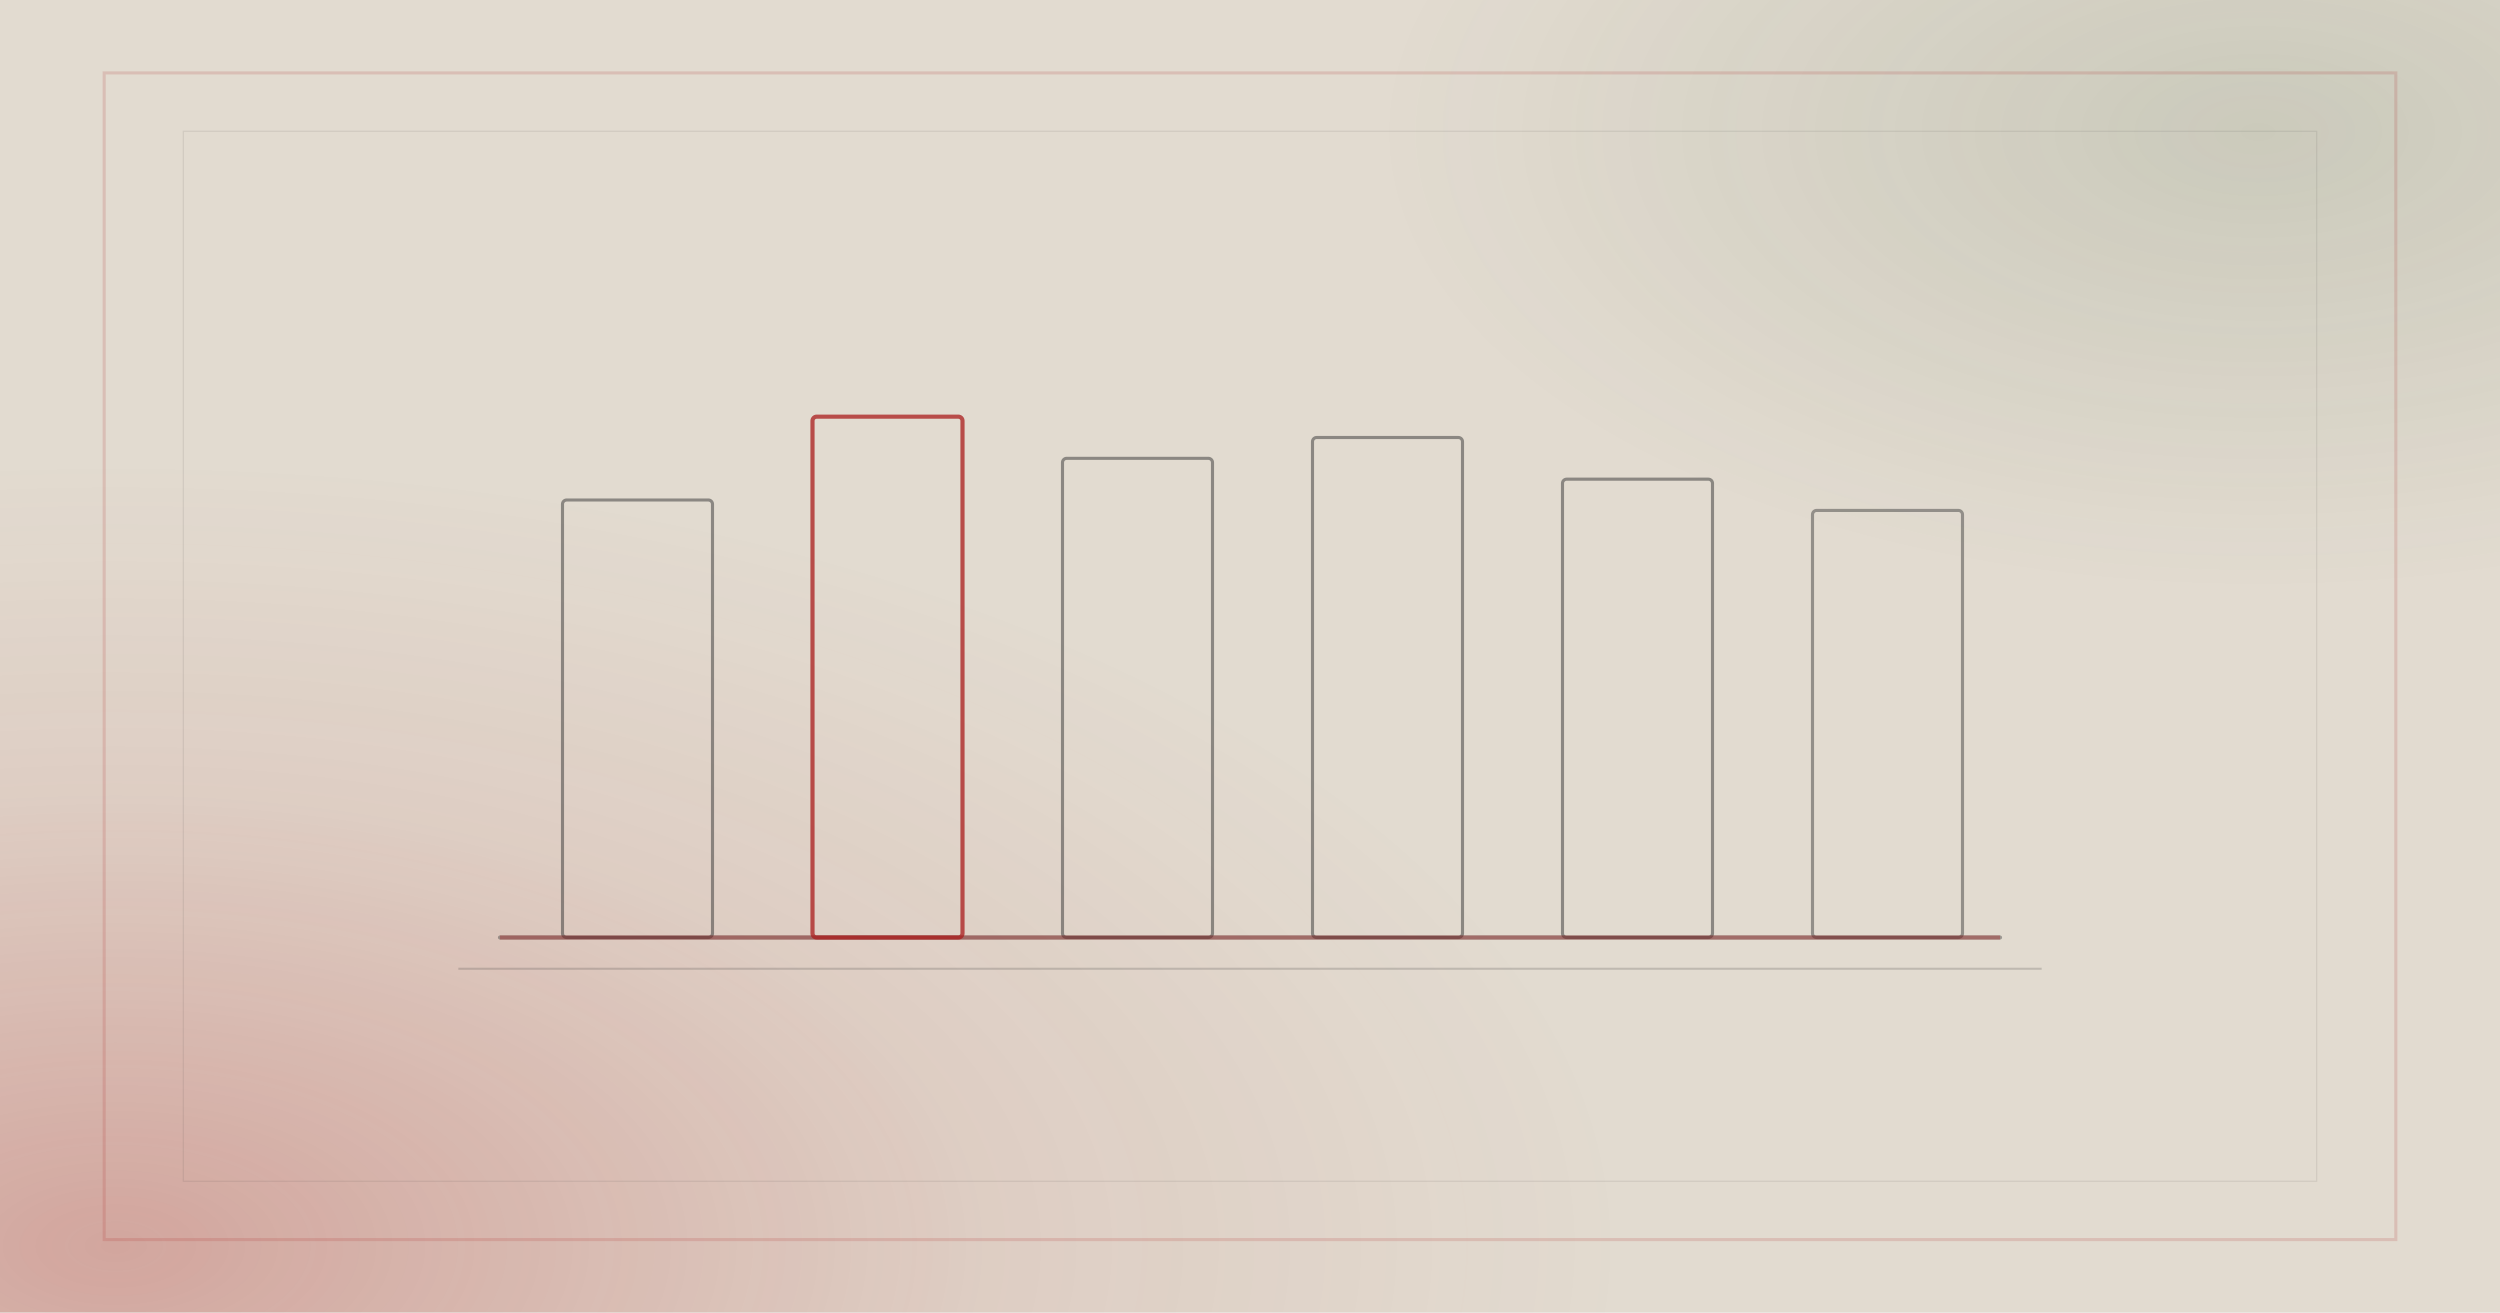
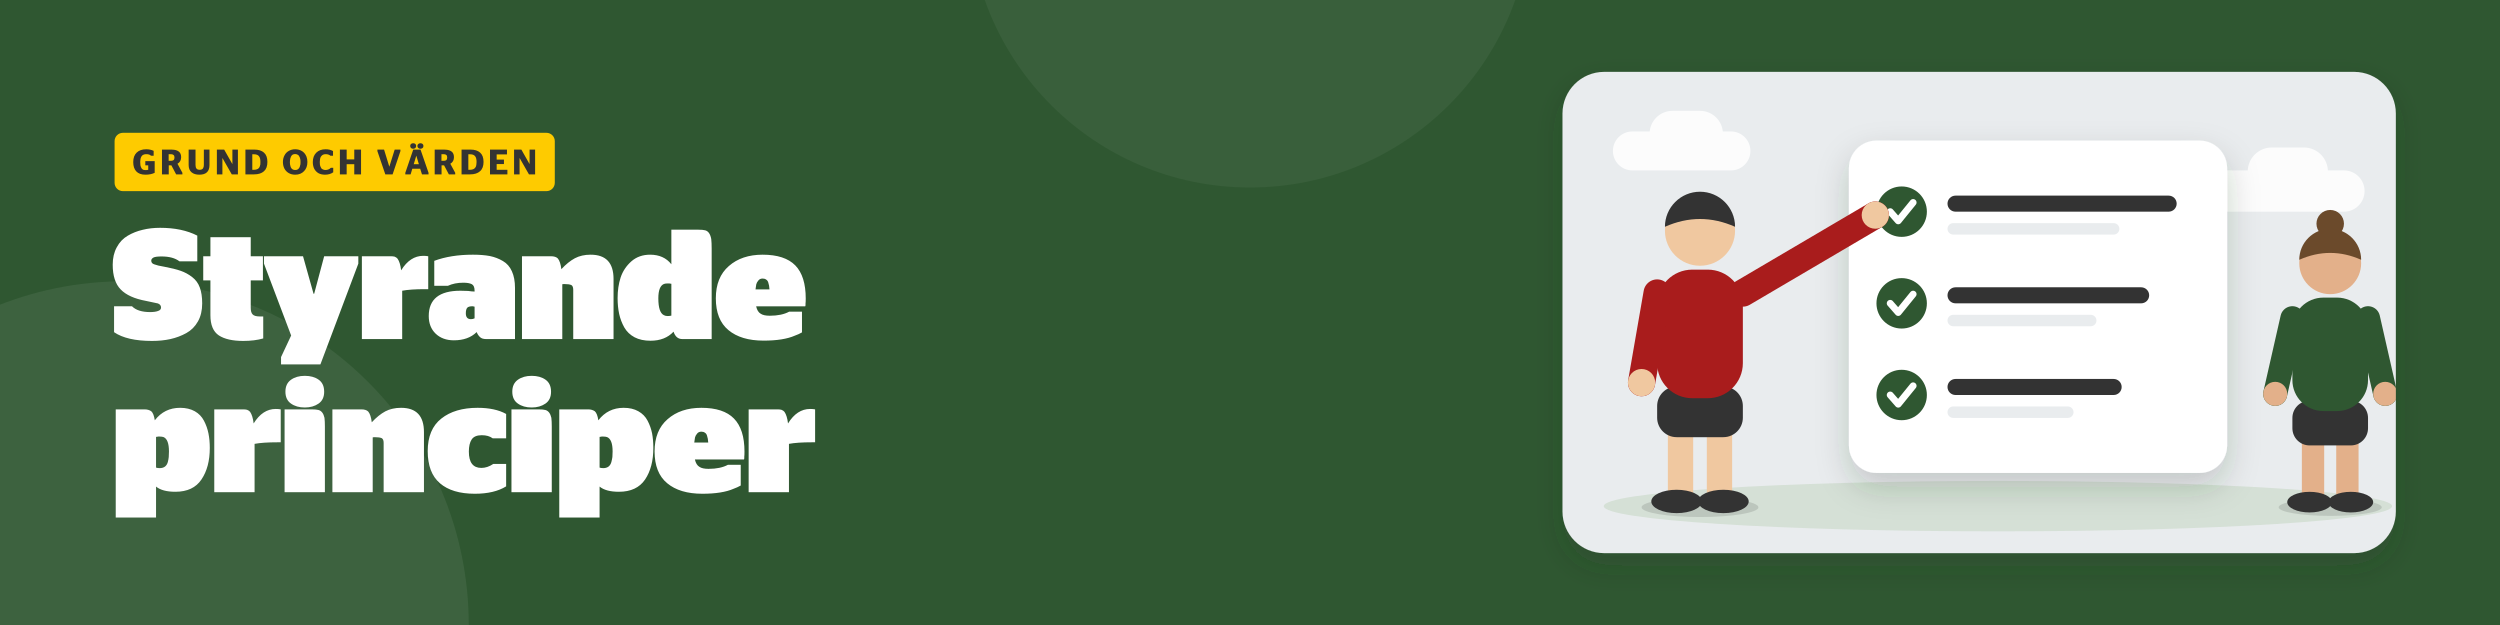
- <svg xmlns="http://www.w3.org/2000/svg" viewBox="0 0 1200 630">
+ <svg xmlns="http://www.w3.org/2000/svg" viewBox="0 0 2400 600" width="2400" height="600" role="img" aria-label="Styrande principer">
  <defs>
-     <radialGradient id="r1" cx="5%" cy="95%" r="60%">
-       <stop offset="0%" stop-color="#A91C1C" stop-opacity="0.28" />
-       <stop offset="58%" stop-color="#A91C1C" stop-opacity="0.07" />
-       <stop offset="100%" stop-color="#A91C1C" stop-opacity="0" />
-     </radialGradient>
-     <radialGradient id="g1" cx="90%" cy="10%" r="35%">
-       <stop offset="0%" stop-color="#2F5731" stop-opacity="0.13" />
-       <stop offset="100%" stop-color="#2F5731" stop-opacity="0" />
-     </radialGradient>
+     <filter id="sh" x="-20%" y="-20%" width="140%" height="160%">
+       <feDropShadow dx="0" dy="12" stdDeviation="14" flood-color="#1F3A22" flood-opacity="0.2" />
+     </filter>
  </defs>
-   <rect width="1200" height="630" fill="#E2DBD0" />
-   <rect width="1200" height="630" fill="url(#r1)" />
-   <rect width="1200" height="630" fill="url(#g1)" />
-   <rect x="50" y="35" width="1100" height="560" fill="none" stroke="#A91C1C" stroke-width="1.5" opacity="0.15" />
-   <rect x="88" y="63" width="1024" height="504" fill="none" stroke="#333333" stroke-width="0.6" opacity="0.10" />
-   <line x1="240" y1="450" x2="960" y2="450" stroke="#333333" stroke-width="2" opacity="0.4" stroke-linecap="round" />
-   <rect x="270" y="240" width="72" height="210" rx="2" fill="none" stroke="#333333" stroke-width="1.5" opacity="0.5" />
-   <rect x="390" y="200" width="72" height="250" rx="2" fill="none" stroke="#A91C1C" stroke-width="2" opacity="0.75" />
-   <rect x="510" y="220" width="72" height="230" rx="2" fill="none" stroke="#333333" stroke-width="1.5" opacity="0.5" />
-   <rect x="630" y="210" width="72" height="240" rx="2" fill="none" stroke="#333333" stroke-width="1.5" opacity="0.5" />
-   <rect x="750" y="230" width="72" height="220" rx="2" fill="none" stroke="#333333" stroke-width="1.5" opacity="0.5" />
-   <rect x="870" y="245" width="72" height="205" rx="2" fill="none" stroke="#333333" stroke-width="1.5" opacity="0.45" />
-   <line x1="240" y1="450" x2="960" y2="450" stroke="#A91C1C" stroke-width="2" opacity="0.35" />
-   <line x1="220" y1="465" x2="980" y2="465" stroke="#333333" stroke-width="1" opacity="0.2" />
+   <rect width="2400" height="600" fill="#2F5731" />
+   <circle cx="120" cy="600" r="330" fill="#FFFFFF" opacity=".07" />
+   <circle cx="1200" cy="-90" r="270" fill="#FFFFFF" opacity=".05" />
+   <rect x="110" y="127.5" width="422.6" height="56" rx="8" fill="#FECB00" />
+   <path d="M139.6 167.7Q133.8 167.7 130.8 164.5Q127.9 161.4 127.9 155.6Q127.9 149.7 131.2 146.5Q134.5 143.3 140.4 143.3Q144.3 143.3 147.5 144.8V149.5H145.1Q144.2 148.8 143.3 148.4Q142 148 140.4 148Q139 148 138 148.4Q136.9 148.8 136.3 149.5Q135.7 150.2 135.3 151.2Q134.9 152.2 134.8 153.2Q134.6 154.3 134.6 155.5Q134.6 156.4 134.7 157.1Q134.7 157.8 134.8 158.7Q135 159.5 135.2 160.1Q135.4 160.8 135.8 161.4Q136.1 162 136.7 162.4Q137.2 162.9 137.9 163.1Q138.7 163.3 139.6 163.3Q141.1 163.3 142.3 163V158.7H139.5V154.7H148.5V165.9Q144.8 167.7 139.6 167.7ZM169.1 167.4 164.5 158.7H162V167.4H155.5V143.6H164.4Q166 143.6 167.3 143.8Q168.6 144 169.9 144.5Q171.1 145 172 145.8Q172.9 146.6 173.4 147.9Q173.9 149.2 173.9 150.9Q173.9 155.2 170.4 157.2L175.1 165.9V167.4ZM161.9 148V154.4H164Q165.7 154.4 166.6 153.7Q167.5 152.9 167.5 151.2Q167.5 149.5 166.6 148.8Q165.7 148 164 148ZM191.8 163Q193 163 193.7 162.6Q194.5 162.3 194.9 161.6Q195.3 161 195.5 160.2Q195.7 159.4 195.7 158.3V143.6H201.1V158.4Q201.1 167.7 191.4 167.7Q186.6 167.7 183.9 165.4Q181.1 163.1 181.1 158.4V143.6H187.7V158.3Q187.7 160.7 188.6 161.8Q189.5 163 191.8 163ZM208.2 167.4V143.6H215.2L223 157.4H223.1V143.6H228.4V167.4H222.5L213.6 151.8H213.5V167.4ZM235.6 167.4V143.6H244.1Q250.2 143.6 253.4 146.5Q256.7 149.4 256.7 155.4Q256.7 161.5 253.4 164.4Q250.1 167.4 243.9 167.4ZM242.2 163H243.8Q245.3 163 246.4 162.6Q247.5 162.3 248.2 161.6Q248.9 161 249.3 160Q249.7 159 249.9 158Q250 156.9 250 155.5Q250 153.7 249.7 152.4Q249.4 151 248.7 150.1Q248 149.1 246.8 148.6Q245.6 148.1 243.8 148.1H242.2ZM283.4 167.7Q279.8 167.7 277.1 166.1Q274.4 164.5 273 161.8Q271.6 159 271.6 155.5Q271.6 152 273.1 149.2Q274.5 146.4 277.2 144.9Q279.9 143.3 283.4 143.3Q287.1 143.3 290 145.1Q292.8 146.9 294.2 150.3Q295.1 152.6 295.1 155.5Q295.1 161 291.9 164.3Q288.7 167.7 283.4 167.7ZM283.4 163.2Q284.6 163.2 285.5 162.8Q286.5 162.3 287 161.5Q287.6 160.8 287.9 159.7Q288.2 158.7 288.4 157.7Q288.5 156.7 288.5 155.6Q288.5 154.5 288.4 153.5Q288.2 152.5 287.9 151.4Q287.5 150.4 287 149.6Q286.4 148.8 285.5 148.4Q284.6 147.9 283.4 147.9Q282.4 147.9 281.5 148.2Q280.7 148.5 280.2 149.1Q279.6 149.7 279.3 150.5Q278.9 151.2 278.7 152.1Q278.5 153 278.4 153.9Q278.3 154.7 278.3 155.6Q278.3 156.7 278.4 157.7Q278.5 158.7 278.9 159.8Q279.2 160.8 279.8 161.6Q280.3 162.3 281.3 162.8Q282.2 163.2 283.4 163.2ZM312 167.7Q308.3 167.7 305.6 166.2Q303 164.6 301.6 161.9Q300.3 159.2 300.3 155.6Q300.3 149.9 303.6 146.6Q306.9 143.3 312.6 143.3Q316.7 143.3 319.7 145V149.5H317.2Q315.5 148 312.7 148Q311.4 148 310.4 148.4Q309.4 148.8 308.8 149.5Q308.1 150.2 307.7 151.1Q307.3 152.1 307.2 153.1Q307 154.2 307 155.4Q307 156.7 307.1 157.7Q307.2 158.8 307.6 159.8Q308 160.8 308.5 161.6Q309.1 162.3 310.1 162.7Q311.1 163.2 312.4 163.2Q315.5 163.2 317.6 161.1H319.9V165.4Q316.7 167.7 312 167.7ZM332.8 167.4H326.3V143.6H332.8V153H340.1V143.6H346.6V167.4H340.1V157.6H332.8ZM369.9 167.4 362.3 145.1V143.6H368.7L373.7 159.9H373.8L378.9 143.6H384.4V145.1L376.9 167.4ZM389.1 167.4V165.9L396.7 143.6H403.7L411.4 165.9V167.4H405.1L403.4 162H395.8L394.2 167.4ZM399.6 149.6 397.2 157.6H402.1L399.7 149.6ZM396.7 142.8Q395.4 142.8 394.6 142.1Q393.8 141.3 393.8 140.1Q393.8 138.9 394.6 138.2Q395.4 137.5 396.7 137.5Q397.9 137.5 398.7 138.2Q399.5 138.9 399.5 140.1Q399.5 141.3 398.7 142.1Q397.9 142.8 396.7 142.8ZM400.7 140.1Q400.7 138.9 401.6 138.2Q402.4 137.5 403.6 137.5Q404.8 137.5 405.7 138.2Q406.5 139 406.5 140.1Q406.5 141.4 405.7 142.1Q404.8 142.8 403.6 142.8Q402.4 142.8 401.6 142.1Q400.7 141.3 400.7 140.1ZM430.9 167.4 426.3 158.7H423.9V167.4H417.3V143.6H426.3Q427.8 143.6 429.2 143.8Q430.5 144 431.8 144.5Q433 145 433.9 145.8Q434.8 146.6 435.3 147.9Q435.8 149.2 435.8 150.9Q435.8 155.2 432.3 157.2L437 165.9V167.4ZM423.8 148V154.4H425.9Q427.6 154.4 428.5 153.7Q429.3 152.9 429.3 151.2Q429.3 149.5 428.5 148.8Q427.6 148 425.9 148ZM443.1 167.4V143.6H451.6Q457.7 143.6 460.9 146.5Q464.2 149.4 464.2 155.4Q464.2 161.5 460.8 164.4Q457.5 167.4 451.3 167.4ZM449.6 163H451.2Q452.7 163 453.8 162.6Q455 162.3 455.6 161.6Q456.3 161 456.8 160Q457.2 159 457.3 158Q457.5 156.9 457.5 155.5Q457.5 153.7 457.2 152.4Q456.9 151 456.2 150.1Q455.5 149.1 454.3 148.6Q453 148.1 451.2 148.1H449.6ZM470.4 167.4V143.6H486.7V148.2H476.8V153.2H483.8V157.5H476.8V163H487.1V167.4ZM493.5 167.4V143.6H500.5L508.3 157.4H508.4V143.6H513.7V167.4H507.8L498.9 151.8H498.8V167.4Z" fill="#333333" />
+   <path d="M145.9 327.3Q121.8 327.3 109.5 318.9V294H126.7Q132.2 299.6 144.1 299.6Q149.1 299.6 151.8 298.5Q154.6 297.6 154.6 295.2Q154.6 292.5 151.6 291.3Q149.2 290.7 140.3 288.9Q123.5 285.8 115.9 277.9Q108.2 270.1 108.2 254.1Q108.2 244.5 112.1 237.4Q115.9 230.2 122.6 226.3Q129.2 222.4 137 220.6Q144.7 218.7 153.7 218.7Q174.8 218.7 189.4 226.2V250.9H172.3Q166.2 246.2 155.1 246.2Q149.5 246.2 147.4 247.2Q145.2 248.4 145.2 250.2Q145.2 252.9 148.2 253.8Q151.2 255 157.9 256.1Q167.5 257.9 173.5 260Q179.5 262.1 184.5 266Q189.6 269.9 191.8 276Q194.1 282.1 194.1 291.3Q194.1 301.4 190 308.6Q185.9 315.9 178.8 319.8Q171.7 323.7 163.6 325.5Q155.5 327.3 145.9 327.3ZM195.1 269.2V246H202V227.7H240.7V246H252.4V269.2H240.7V295.5Q240.7 300 242.5 301.8Q244.3 303.8 249.4 303.8H252.7V324.9Q244.4 327.3 233.5 327.3Q218.2 327.3 210.1 322Q202 316.6 202 302.7V269.2ZM269.8 349.8V342.8L279.5 322.1L253.4 253.1V246H290.9L301 282H301.6L311.2 246H344V253.1L307.6 349.8ZM411.1 277.6H408.1Q394 277.6 386.1 279.1V325.5H347.4V246H375.1Q377.4 246 378.9 246.4Q380.8 247.2 381.7 248.4Q384.2 252 385.1 259.5Q393.7 245.6 406.3 245.6Q409.1 245.6 411.1 246ZM494.4 325.5H466.6Q462.7 325.5 460.8 323.6Q458.8 321.8 457.6 318.8Q449.6 326.7 435.7 326.7Q424.9 326.7 418.2 320.3Q411.6 313.9 411.6 303.4Q411.6 279.1 442 279.1Q447.1 279.1 449.4 279.3Q450.6 279.4 452.6 279.7Q454.8 279.9 455.6 279.9V279.1Q455.6 274.2 452.9 272.8Q450.2 271.4 444.7 271.4Q436.4 271.4 429.9 274.4H416.9V250.4Q432.7 244.5 454 244.5Q463.4 244.5 470.3 245.8Q477.1 247.2 482.8 250.6Q488.5 253.9 491.4 260.4Q494.4 266.9 494.4 276.4ZM452.1 306.4Q453.9 306.4 455.6 305.6V294.4Q454.4 294.1 453.7 294Q449.9 294 448.6 295.4Q447.2 296.9 447.2 300.8Q447.2 306.4 452.1 306.4ZM539.8 325.5H501.1V246H528.9Q533.4 246 535.5 248.1Q538 251.1 538.9 258.4Q545.4 251.4 551.9 247.9Q558.4 244.5 567 244.5Q589 244.5 589 267.8V325.5H550.3V278.2Q550.3 274.6 548.4 273.6Q546.2 272.7 541.9 272.7Q540.2 272.7 539.8 272.9ZM683.2 325.5H655Q648.9 325.5 646.6 318.4Q638.5 327.1 624.5 327.1Q615.5 327.1 609.2 323.8Q602.8 320.4 599.3 314.3Q595.9 308.2 594.4 301.4Q592.9 294.4 592.9 286.1Q592.9 275.4 595.8 266.4Q598.8 257.4 606.1 250.9Q613.4 244.5 624.1 244.5Q637.3 244.5 644.5 253.7V220.5H670.4Q674.8 220.5 677 221.1Q681.5 222.3 682.8 229.5Q683.2 233.1 683.2 238.9ZM640.9 303.4Q642.9 303.4 644.5 303V272.4Q644.2 272.4 643.5 272.3Q642.9 272.2 642.5 272.1H640.9Q638.9 272.1 637.4 272.6Q632 274.8 632 286.4Q632 300.1 637.4 302.6Q638.9 303.4 640.9 303.4ZM773 294.1H725.9Q727.1 299.4 730.3 301.2Q733.1 303.1 739 303.1Q750.4 303.1 757.6 299.2H769.9V319.1Q766.8 320.9 763.1 322.2Q752.2 327 733 327Q711.4 327 699.3 316.9Q687.2 306.9 687.2 286.4Q687.2 266.2 699.7 255.4Q712.1 244.5 732.1 244.5Q753.4 244.5 763.5 254.8Q773.5 265.1 773.5 286.5Q773.5 290.2 773.3 291.4Q773.3 291.9 773.3 292.9Q773.2 293.9 773 294.1ZM732.1 267.4Q729.5 267.4 728 269.3Q726.4 271.2 726 273Q725.6 274.8 725.3 277.8H738.7Q738.5 275.6 738.3 274.2Q738.1 272.9 737.5 271.1Q736.9 269.2 735.5 268.4Q734.2 267.4 732.1 267.4Z" fill="#FFFFFF" />
+   <path d="M168.4 472.1Q155.8 472.1 149.8 467.1V496.8H111.1V393H138.8Q142.6 393 145.2 394.8Q147.6 396.9 148.6 403.5Q157.8 391.5 172.9 391.5Q181.1 391.5 187 394.8Q192.8 398.1 195.8 403.9Q198.8 409.6 200.1 416Q201.4 422.4 201.4 430.1Q201.4 448.5 193.4 460.3Q185.5 472.1 168.4 472.1ZM149.8 419.4V448.9Q151.2 449.4 153.4 449.4Q156.4 449.4 158.4 447.9Q160.3 446.4 161.1 443.6Q161.8 440.9 162 438.7Q162.2 436.5 162.2 433.4Q162.2 421.8 157 419.6Q155.5 419.1 153.4 419.1H151.8Q151.4 419.2 150.8 419.3Q150.1 419.4 149.8 419.4ZM269.5 424.6H266.5Q252.4 424.6 244.4 426.1V472.5H205.7V393H233.5Q235.7 393 237.2 393.4Q239.2 394.2 240.1 395.4Q242.6 399 243.5 406.5Q252.1 392.6 264.7 392.6Q267.5 392.6 269.5 393ZM311.9 472.5H273.2V393H299.3Q303.5 393 305.8 393.6Q310.1 394.8 311.5 401.1Q311.9 404.4 311.9 409.5ZM292.6 360.8Q300.7 360.8 305.9 364.5Q311.2 368.2 311.2 376.1Q311.2 383.7 305.9 387.4Q300.5 391.2 292.6 391.2Q284.6 391.2 279.3 387.4Q274 383.7 274 376Q274 368.4 279.3 364.6Q284.6 360.8 292.6 360.8ZM357.8 472.5H319.1V393H346.9Q351.4 393 353.5 395.1Q356 398.1 356.9 405.4Q363.4 398.4 369.9 394.9Q376.4 391.5 385 391.5Q407 391.5 407 414.8V472.5H368.3V425.2Q368.3 421.6 366.4 420.6Q364.3 419.7 359.9 419.7Q358.3 419.7 357.8 419.9ZM455.8 474Q434 474 422.3 463.9Q410.6 453.8 410.6 433.1Q410.6 412.1 423.7 401.8Q436.7 391.5 458.5 391.5Q475.3 391.5 485.9 397.4V420.8H473Q469 417.8 462.5 417.8Q455.5 417.8 452.8 421.9Q450.1 426 450.1 433.5Q450.1 449.2 462.1 449.2Q467.9 449.2 473.5 445.4H485.9V466.9Q474.5 474 455.8 474ZM529.7 472.5H491V393H517.1Q521.3 393 523.6 393.6Q527.9 394.8 529.3 401.1Q529.7 404.4 529.7 409.5ZM510.4 360.8Q518.5 360.8 523.7 364.5Q529 368.2 529 376.1Q529 383.7 523.7 387.4Q518.3 391.2 510.4 391.2Q502.4 391.2 497.1 387.4Q491.8 383.7 491.8 376Q491.8 368.4 497.1 364.6Q502.4 360.8 510.4 360.8ZM594.2 472.1Q581.6 472.1 575.6 467.1V496.8H536.9V393H564.7Q568.4 393 571 394.8Q573.4 396.9 574.4 403.5Q583.6 391.5 598.7 391.5Q607 391.5 612.8 394.8Q618.7 398.1 621.7 403.9Q624.7 409.6 626 416Q627.2 422.4 627.2 430.1Q627.2 448.5 619.3 460.3Q611.3 472.1 594.2 472.1ZM575.6 419.4V448.9Q577 449.4 579.2 449.4Q582.2 449.4 584.2 447.9Q586.1 446.4 586.9 443.6Q587.6 440.9 587.9 438.7Q588.1 436.5 588.1 433.4Q588.1 421.8 582.8 419.6Q581.3 419.1 579.2 419.1H577.6Q577.3 419.2 576.6 419.3Q575.9 419.4 575.6 419.4ZM714.2 441.1H667.1Q668.3 446.4 671.5 448.2Q674.3 450.1 680.2 450.1Q691.6 450.1 698.8 446.2H711.1V466.1Q707.9 467.9 704.3 469.2Q693.4 474 674.2 474Q652.6 474 640.5 463.9Q628.4 453.9 628.4 433.4Q628.4 413.2 640.9 402.4Q653.3 391.5 673.3 391.5Q694.6 391.5 704.6 401.8Q714.7 412.1 714.7 433.5Q714.7 437.2 714.5 438.4Q714.5 438.9 714.5 439.9Q714.4 440.9 714.2 441.1ZM673.3 414.4Q670.7 414.4 669.2 416.3Q667.6 418.2 667.2 420Q666.8 421.8 666.5 424.8H679.9Q679.7 422.6 679.5 421.2Q679.3 419.9 678.7 418.1Q678.1 416.2 676.7 415.4Q675.4 414.4 673.3 414.4ZM782.5 424.6H779.5Q765.4 424.6 757.4 426.1V472.5H718.7V393H746.5Q748.7 393 750.2 393.4Q752.2 394.2 753.1 395.4Q755.6 399 756.5 406.5Q765.1 392.6 777.7 392.6Q780.5 392.6 782.5 393Z" fill="#FFFFFF" />
+   <rect x="1500" y="69" width="800" height="462" rx="40" fill="#E9ECEE" filter="url(#sh)" />
+   <clipPath id="pc">
+     <rect x="1500" y="69" width="800" height="462" rx="40" />
+   </clipPath>
+   <g clip-path="url(#pc)">
+     <g transform="translate(1500,69) scale(1.1)">
+       <g fill="#FFFFFF" opacity=".85">
+         <rect x="44" y="52" width="120" height="34" rx="17" />
+         <rect x="76" y="34" width="64" height="40" rx="20" />
+         <rect x="560" y="86" width="140" height="36" rx="18" />
+         <rect x="598" y="66" width="70" height="42" rx="21" />
+       </g>
+       <ellipse cx="380" cy="379" rx="344" ry="22" fill="#D5E0D6" />
+       <rect x="250" y="60" width="330" height="290" rx="24" fill="#FFFFFF" filter="url(#sh)" />
+       <circle cx="296" cy="122" r="22" fill="#2F5731" />
+       <path d="M286,122 l7,8 l13,-16" stroke="#fff" stroke-width="6" fill="none" stroke-linecap="round" stroke-linejoin="round" />
+       <rect x="336" y="108" width="200" height="14" rx="7" fill="#333333" />
+       <rect x="336" y="132" width="150" height="10" rx="5" fill="#E9ECEE" />
+       <circle cx="296" cy="202" r="22" fill="#2F5731" />
+       <path d="M286,202 l7,8 l13,-16" stroke="#fff" stroke-width="6" fill="none" stroke-linecap="round" stroke-linejoin="round" />
+       <rect x="336" y="188" width="176" height="14" rx="7" fill="#333333" />
+       <rect x="336" y="212" width="130" height="10" rx="5" fill="#E9ECEE" />
+       <circle cx="296" cy="282" r="22" fill="#2F5731" />
+       <path d="M286,282 l7,8 l13,-16" stroke="#fff" stroke-width="6" fill="none" stroke-linecap="round" stroke-linejoin="round" />
+       <rect x="336" y="268" width="152" height="14" rx="7" fill="#333333" />
+       <rect x="336" y="292" width="110" height="10" rx="5" fill="#E9ECEE" />
+       <g transform="translate(120,380) scale(1.7)">
+         <ellipse cx="0" cy="0" rx="30" ry="5" fill="#000" opacity=".12" />
+         <path d="M-10,-44 V-6 M10,-44 V-6" stroke="#F0C8A0" stroke-width="13" stroke-linecap="round" fill="none" />
+         <ellipse cx="-12" cy="-3" rx="13" ry="6" fill="#333333" />
+         <ellipse cx="12" cy="-3" rx="13" ry="6" fill="#333333" />
+         <rect x="-22" y="-62" width="44" height="26" rx="10" fill="#333333" />
+         <rect x="-22" y="-122" width="44" height="66" rx="18" fill="#A91C1C" />
+         <path d="M-22,-110 L-30,-64" stroke="#A91C1C" stroke-width="14" stroke-linecap="round" fill="none" />
+         <circle cx="-30" cy="-64" r="7" fill="#F0C8A0" />
+         <path d="M22,-110 L90,-150" stroke="#A91C1C" stroke-width="14" stroke-linecap="round" fill="none" />
+         <circle cx="90" cy="-150" r="7" fill="#F0C8A0" />
+         <circle cx="0" cy="-142" r="18" fill="#F0C8A0" />
+         <path d="M-18,-144 A18,18 0 0 1 18,-144 Q0,-152 -18,-144 Z" fill="#333333" />
+       </g>
+       <g transform="translate(670,380) scale(1.5)">
+         <ellipse cx="0" cy="0" rx="30" ry="5" fill="#000" opacity=".12" />
+         <path d="M-10,-44 V-6 M10,-44 V-6" stroke="#E3B08A" stroke-width="13" stroke-linecap="round" fill="none" />
+         <ellipse cx="-12" cy="-3" rx="13" ry="6" fill="#333333" />
+         <ellipse cx="12" cy="-3" rx="13" ry="6" fill="#333333" />
+         <rect x="-22" y="-62" width="44" height="26" rx="10" fill="#333333" />
+         <rect x="-22" y="-122" width="44" height="66" rx="18" fill="#2F5731" />
+         <path d="M-22,-110 L-32,-66" stroke="#2F5731" stroke-width="14" stroke-linecap="round" fill="none" />
+         <circle cx="-32" cy="-66" r="7" fill="#E3B08A" />
+         <path d="M22,-110 L32,-66" stroke="#2F5731" stroke-width="14" stroke-linecap="round" fill="none" />
+         <circle cx="32" cy="-66" r="7" fill="#E3B08A" />
+         <circle cx="0" cy="-142" r="18" fill="#E3B08A" />
+         <path d="M-18,-144 A18,18 0 0 1 18,-144 Q0,-152 -18,-144 Z" fill="#6B4A2B" />
+         <circle cx="0" cy="-165" r="8" fill="#6B4A2B" />
+       </g>
+     </g>
+   </g>
</svg>
